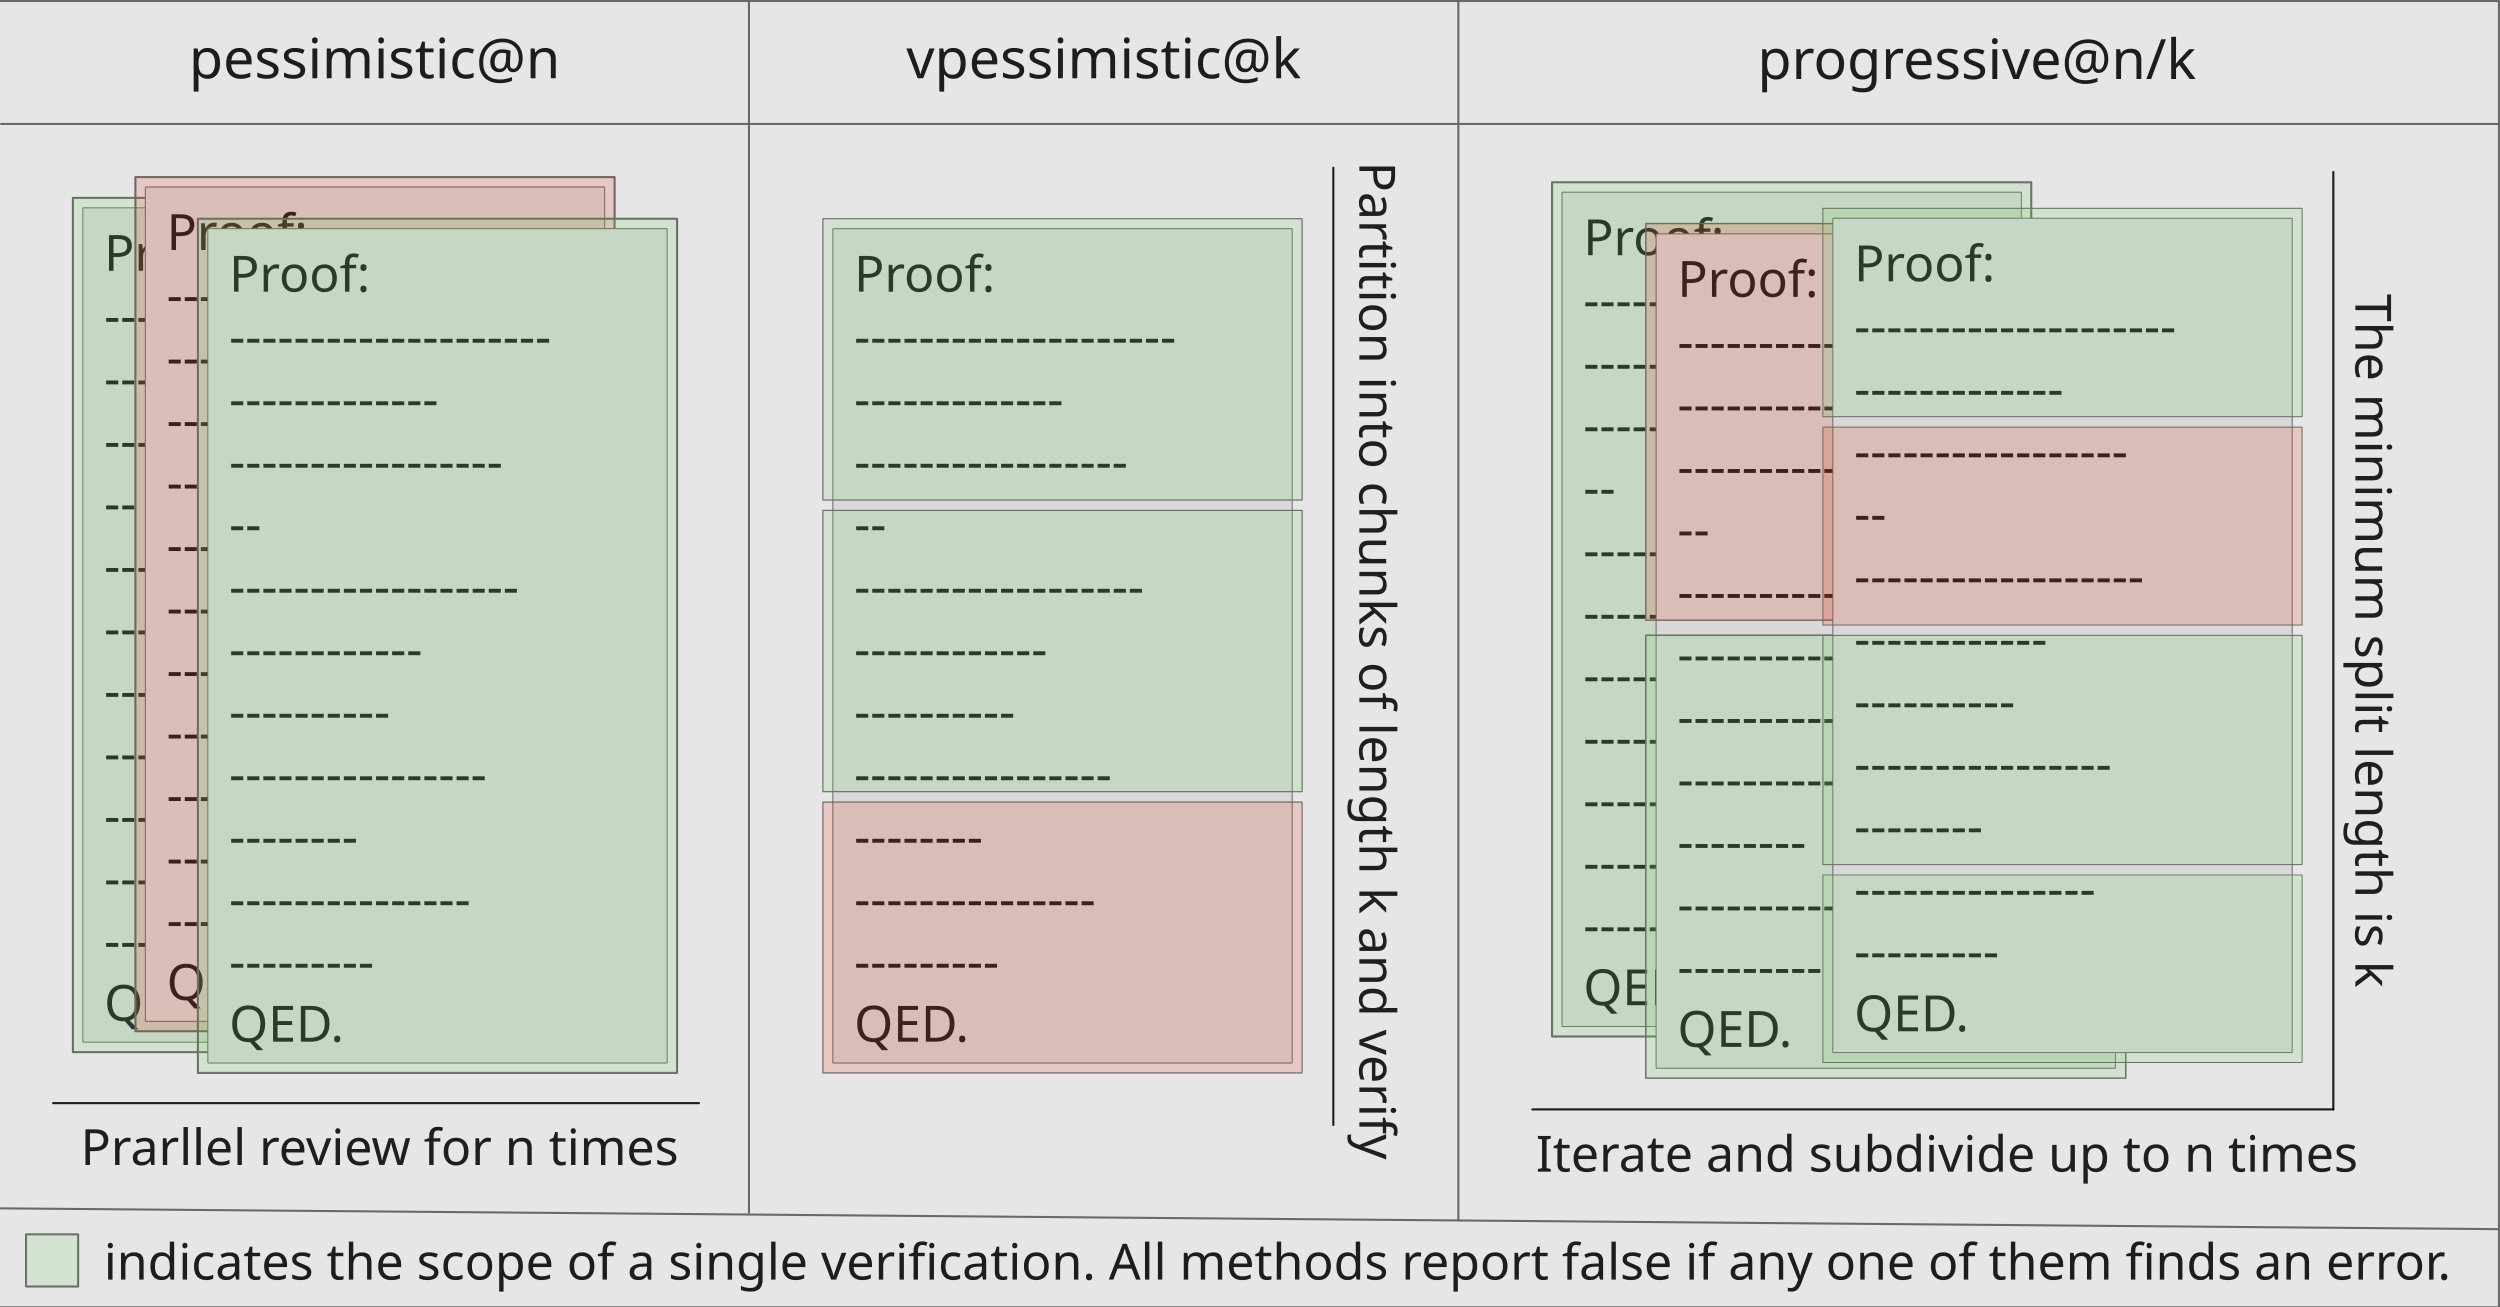
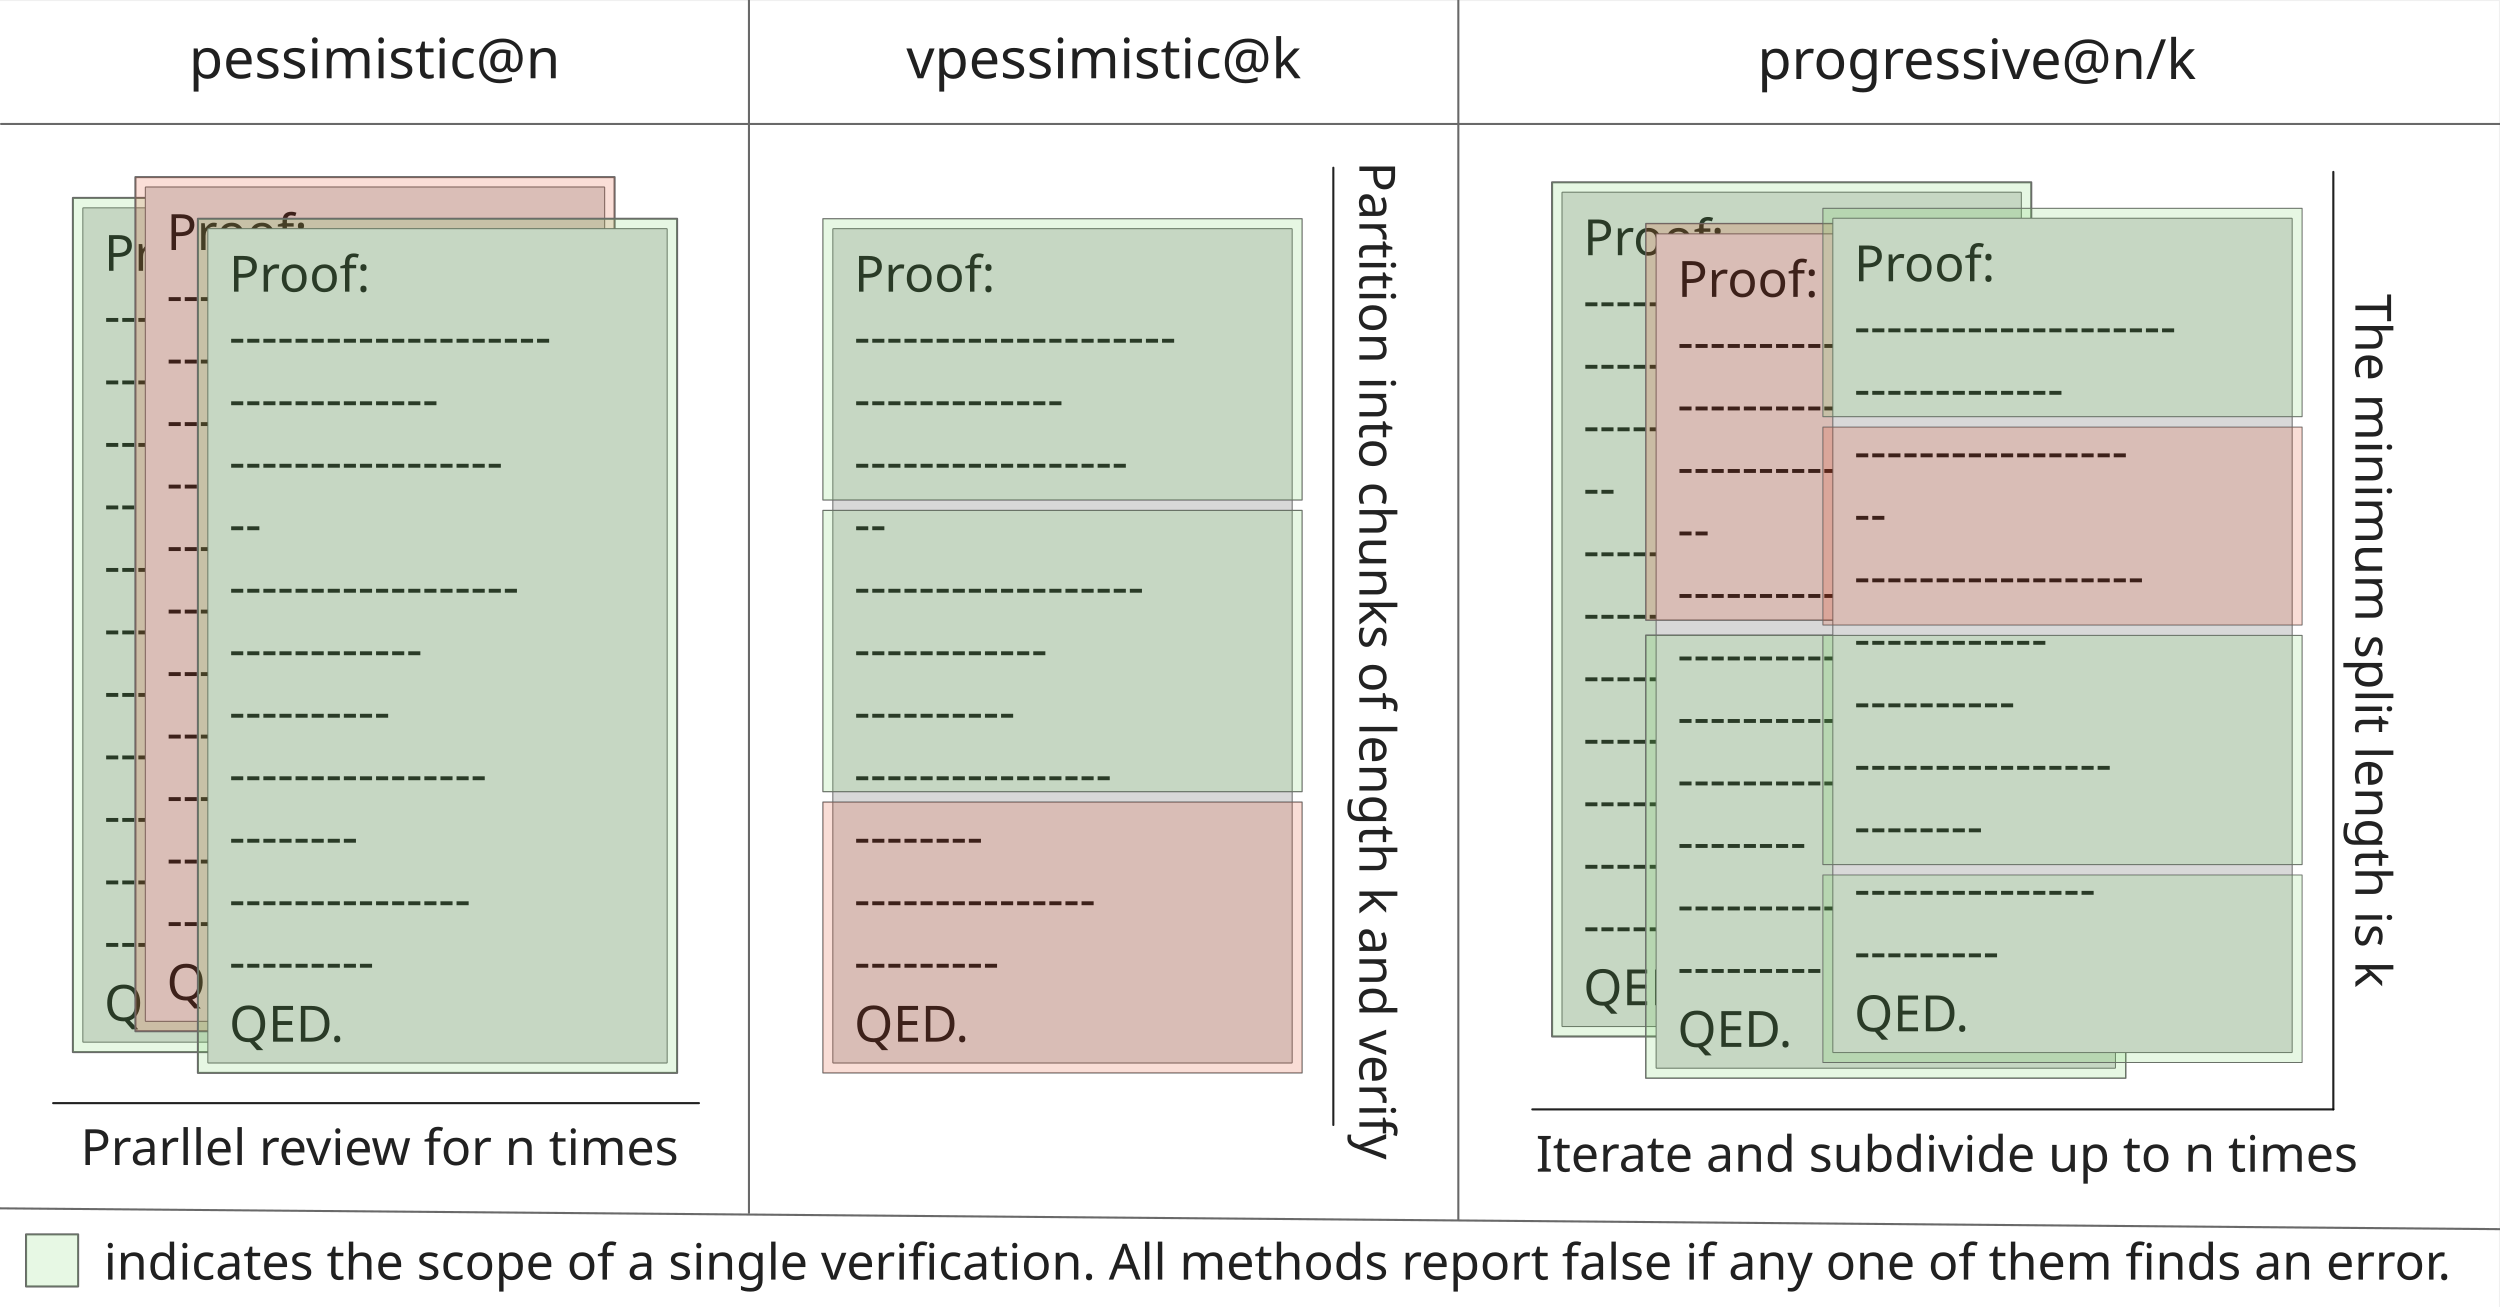
<svg xmlns="http://www.w3.org/2000/svg" width="1200" height="627" viewBox="0 0 1200 627" version="1.1" id="svg1">
  <defs id="defs1" />
  <g id="layer1">
-     <rect style="fill:#858585;fill-opacity:0.086;fill-rule:evenodd;stroke:#696969;stroke-linecap:round;stroke-linejoin:round;stroke-opacity:1;paint-order:stroke markers fill" id="rect1" width="1200" height="627" x="-0.5" y="0.5" />
+     <rect style="fill:#ffffff;fill-opacity:1;fill-rule:evenodd;stroke:none;paint-order:stroke markers fill" id="rect1" width="1200" height="627" x="-0.5" y="0.5" />
    <path style="fill:#858585;fill-opacity:0.213;fill-rule:evenodd;stroke:#696969;stroke-linecap:round;stroke-linejoin:round;stroke-opacity:1;paint-order:stroke markers fill" d="m 0.5,59.5 h 1200" id="path1" />
    <text xml:space="preserve" style="font-size:26.667px;font-family:'Maple Mono CN';-inkscape-font-specification:'Maple Mono CN';text-align:start;writing-mode:lr-tb;direction:ltr;text-anchor:start;fill:#858585;fill-opacity:0.213;fill-rule:evenodd;stroke:#696969;stroke-linecap:round;stroke-linejoin:round;stroke-opacity:1;paint-order:stroke markers fill" x="90.693" y="37.56" id="text1">
      <tspan id="tspan1" x="90.693" y="37.56" style="font-style:normal;font-variant:normal;font-weight:normal;font-stretch:normal;font-size:26.667px;font-family:'Fira Sans';-inkscape-font-specification:'Fira Sans';fill:#000000;fill-opacity:0.873;stroke:none">pessimistic@n</tspan>
    </text>
    <text xml:space="preserve" style="font-style:normal;font-variant:normal;font-weight:normal;font-stretch:normal;font-size:26.667px;font-family:'Fira Sans';-inkscape-font-specification:'Fira Sans';text-align:start;writing-mode:lr-tb;direction:ltr;text-anchor:start;fill:#000000;fill-opacity:0.873;fill-rule:evenodd;stroke:none;stroke-linecap:round;stroke-linejoin:round;stroke-opacity:1;paint-order:stroke markers fill" x="435.053" y="37.56" id="text2">
      <tspan id="tspan2" x="435.053" y="37.56">vpessimistic@k</tspan>
    </text>
    <text xml:space="preserve" style="font-style:normal;font-variant:normal;font-weight:normal;font-stretch:normal;font-size:26.667px;font-family:'Fira Sans';-inkscape-font-specification:'Fira Sans';text-align:start;writing-mode:lr-tb;direction:ltr;text-anchor:start;fill:#000000;fill-opacity:0.873;fill-rule:evenodd;stroke:none;stroke-linecap:round;stroke-linejoin:round;stroke-opacity:1;paint-order:stroke markers fill" x="843.587" y="37.92" id="text3">
      <tspan id="tspan3" x="843.587" y="37.92">progressive@n/k</tspan>
    </text>
    <path style="fill:none;fill-opacity:0.873;fill-rule:evenodd;stroke:#696969;stroke-linecap:round;stroke-linejoin:round;stroke-opacity:1;paint-order:stroke markers fill" d="M 1200,590 0,580" id="path3" />
    <rect style="fill:#70d45e;fill-opacity:0.167;fill-rule:evenodd;stroke:#696969;stroke-linecap:round;stroke-linejoin:round;stroke-opacity:1;paint-order:stroke markers fill" id="rect4" width="25" height="25" x="12.5" y="592.5" />
    <text xml:space="preserve" style="font-style:normal;font-variant:normal;font-weight:normal;font-stretch:normal;font-size:24px;font-family:'Fira Sans';-inkscape-font-specification:'Fira Sans';text-align:start;writing-mode:lr-tb;direction:ltr;text-anchor:start;fill:none;fill-opacity:0.873;fill-rule:evenodd;stroke:#696969;stroke-linecap:round;stroke-linejoin:round;stroke-opacity:1;paint-order:stroke markers fill" x="49.852" y="614.216" id="text4">
      <tspan id="tspan4" x="49.852" y="614.216" style="font-size:24px;fill:#000000;fill-opacity:0.873;stroke:none">indicates the scope of a single verification. All methods report false if any one of them finds an error.</tspan>
    </text>
    <g id="g18">
      <rect style="fill:#d8d8d8;fill-opacity:1;fill-rule:evenodd;stroke:#696969;stroke-width:0.976;stroke-linecap:round;stroke-linejoin:round;stroke-opacity:1;paint-order:stroke markers fill" id="rect5" width="220" height="400" x="40" y="100" />
      <text xml:space="preserve" style="font-style:normal;font-variant:normal;font-weight:normal;font-stretch:normal;font-size:24px;font-family:'Fira Sans';-inkscape-font-specification:'Fira Sans';text-align:start;writing-mode:lr-tb;direction:ltr;text-anchor:start;fill:#afafaf;fill-opacity:0.167;fill-rule:evenodd;stroke:#696969;stroke-linecap:round;stroke-linejoin:round;stroke-opacity:1;paint-order:stroke markers fill" x="50" y="130" id="text5">
        <tspan id="tspan5" x="50" y="130" style="fill:#000000;fill-opacity:0.87;stroke:none">Proof:</tspan>
        <tspan x="50" y="160" style="fill:#000000;fill-opacity:0.87;stroke:none" id="tspan6">--------------------</tspan>
        <tspan x="50" y="190" style="fill:#000000;fill-opacity:0.87;stroke:none" id="tspan7">-------------</tspan>
        <tspan x="50" y="220" style="fill:#000000;fill-opacity:0.87;stroke:none" id="tspan8">-----------------</tspan>
        <tspan x="50" y="250" style="fill:#000000;fill-opacity:0.87;stroke:none" id="tspan9">--</tspan>
        <tspan x="50" y="280" style="fill:#000000;fill-opacity:0.87;stroke:none" id="tspan10">------------------</tspan>
        <tspan x="50" y="310" style="fill:#000000;fill-opacity:0.87;stroke:none" id="tspan11">------------</tspan>
        <tspan x="50" y="340" style="fill:#000000;fill-opacity:0.87;stroke:none" id="tspan12">----------</tspan>
        <tspan x="50" y="370" style="fill:#000000;fill-opacity:0.87;stroke:none" id="tspan13">----------------</tspan>
        <tspan x="50" y="400" style="fill:#000000;fill-opacity:0.87;stroke:none" id="tspan14">--------</tspan>
        <tspan x="50" y="430" style="fill:#000000;fill-opacity:0.87;stroke:none" id="tspan15">---------------</tspan>
        <tspan x="50" y="460" style="fill:#000000;fill-opacity:0.87;stroke:none" id="tspan16">---------</tspan>
        <tspan x="50" y="490" style="fill:#000000;fill-opacity:0.87;stroke:none" id="tspan17">QED.</tspan>
      </text>
    </g>
    <rect style="fill:#6ed35d;fill-opacity:0.167;fill-rule:evenodd;stroke:#696969;stroke-linecap:round;stroke-linejoin:round;stroke-opacity:1;paint-order:stroke markers fill" id="rect17" width="230" height="410" x="35" y="95" />
    <g id="g18-6" transform="translate(30,-10)">
      <rect style="fill:#d8d8d8;fill-opacity:1;fill-rule:evenodd;stroke:#696969;stroke-width:0.976;stroke-linecap:round;stroke-linejoin:round;stroke-opacity:1;paint-order:stroke markers fill" id="rect5-4" width="220" height="400" x="40" y="100" />
      <text xml:space="preserve" style="font-style:normal;font-variant:normal;font-weight:normal;font-stretch:normal;font-size:24px;font-family:'Fira Sans';-inkscape-font-specification:'Fira Sans';text-align:start;writing-mode:lr-tb;direction:ltr;text-anchor:start;fill:#afafaf;fill-opacity:0.167;fill-rule:evenodd;stroke:#696969;stroke-linecap:round;stroke-linejoin:round;stroke-opacity:1;paint-order:stroke markers fill" x="50" y="130" id="text5-0">
        <tspan id="tspan5-8" x="50" y="130" style="fill:#000000;fill-opacity:0.87;stroke:none">Proof:</tspan>
        <tspan x="50" y="160" style="fill:#000000;fill-opacity:0.87;stroke:none" id="tspan6-2">--------------------</tspan>
        <tspan x="50" y="190" style="fill:#000000;fill-opacity:0.87;stroke:none" id="tspan7-0">-------------</tspan>
        <tspan x="50" y="220" style="fill:#000000;fill-opacity:0.87;stroke:none" id="tspan8-6">-----------------</tspan>
        <tspan x="50" y="250" style="fill:#000000;fill-opacity:0.87;stroke:none" id="tspan9-0">--</tspan>
        <tspan x="50" y="280" style="fill:#000000;fill-opacity:0.87;stroke:none" id="tspan10-7">------------------</tspan>
        <tspan x="50" y="310" style="fill:#000000;fill-opacity:0.87;stroke:none" id="tspan11-2">------------</tspan>
        <tspan x="50" y="340" style="fill:#000000;fill-opacity:0.87;stroke:none" id="tspan12-9">----------</tspan>
        <tspan x="50" y="370" style="fill:#000000;fill-opacity:0.87;stroke:none" id="tspan13-8">----------------</tspan>
        <tspan x="50" y="400" style="fill:#000000;fill-opacity:0.87;stroke:none" id="tspan14-1">--------</tspan>
        <tspan x="50" y="430" style="fill:#000000;fill-opacity:0.87;stroke:none" id="tspan15-1">---------------</tspan>
        <tspan x="50" y="460" style="fill:#000000;fill-opacity:0.87;stroke:none" id="tspan16-6">---------</tspan>
        <tspan x="50" y="490" style="fill:#000000;fill-opacity:0.87;stroke:none" id="tspan17-1">QED.</tspan>
      </text>
    </g>
    <rect style="fill:#e03c17;fill-opacity:0.17;fill-rule:evenodd;stroke:#696969;stroke-linecap:round;stroke-linejoin:round;stroke-opacity:1;paint-order:stroke markers fill" id="rect17-1" width="230" height="410" x="65" y="85" />
    <g id="g18-0" transform="translate(60,10)">
      <rect style="fill:#d8d8d8;fill-opacity:1;fill-rule:evenodd;stroke:#696969;stroke-width:0.976;stroke-linecap:round;stroke-linejoin:round;stroke-opacity:1;paint-order:stroke markers fill" id="rect5-0" width="220" height="400" x="40" y="100" />
      <text xml:space="preserve" style="font-style:normal;font-variant:normal;font-weight:normal;font-stretch:normal;font-size:24px;font-family:'Fira Sans';-inkscape-font-specification:'Fira Sans';text-align:start;writing-mode:lr-tb;direction:ltr;text-anchor:start;fill:#afafaf;fill-opacity:0.167;fill-rule:evenodd;stroke:#696969;stroke-linecap:round;stroke-linejoin:round;stroke-opacity:1;paint-order:stroke markers fill" x="50" y="130" id="text5-8">
        <tspan id="tspan5-3" x="50" y="130" style="fill:#000000;fill-opacity:0.87;stroke:none">Proof:</tspan>
        <tspan x="50" y="160" style="fill:#000000;fill-opacity:0.87;stroke:none" id="tspan6-7">--------------------</tspan>
        <tspan x="50" y="190" style="fill:#000000;fill-opacity:0.87;stroke:none" id="tspan7-01">-------------</tspan>
        <tspan x="50" y="220" style="fill:#000000;fill-opacity:0.87;stroke:none" id="tspan8-3">-----------------</tspan>
        <tspan x="50" y="250" style="fill:#000000;fill-opacity:0.87;stroke:none" id="tspan9-4">--</tspan>
        <tspan x="50" y="280" style="fill:#000000;fill-opacity:0.87;stroke:none" id="tspan10-3">------------------</tspan>
        <tspan x="50" y="310" style="fill:#000000;fill-opacity:0.87;stroke:none" id="tspan11-7">------------</tspan>
        <tspan x="50" y="340" style="fill:#000000;fill-opacity:0.87;stroke:none" id="tspan12-7">----------</tspan>
        <tspan x="50" y="370" style="fill:#000000;fill-opacity:0.87;stroke:none" id="tspan13-5">----------------</tspan>
        <tspan x="50" y="400" style="fill:#000000;fill-opacity:0.87;stroke:none" id="tspan14-12">--------</tspan>
        <tspan x="50" y="430" style="fill:#000000;fill-opacity:0.87;stroke:none" id="tspan15-6">---------------</tspan>
        <tspan x="50" y="460" style="fill:#000000;fill-opacity:0.87;stroke:none" id="tspan16-65">---------</tspan>
        <tspan x="50" y="490" style="fill:#000000;fill-opacity:0.87;stroke:none" id="tspan17-4">QED.</tspan>
      </text>
    </g>
    <rect style="fill:#70d45e;fill-opacity:0.173;fill-rule:evenodd;stroke:#696969;stroke-linecap:round;stroke-linejoin:round;stroke-opacity:1;paint-order:stroke markers fill" id="rect17-17" width="230" height="410" x="95" y="105" />
    <g id="g18-0-8" transform="translate(710,-7.499992)">
      <rect style="fill:#d8d8d8;fill-opacity:1;fill-rule:evenodd;stroke:#696969;stroke-width:0.976;stroke-linecap:round;stroke-linejoin:round;stroke-opacity:1;paint-order:stroke markers fill" id="rect5-0-1" width="220" height="400" x="40" y="100" />
      <text xml:space="preserve" style="font-style:normal;font-variant:normal;font-weight:normal;font-stretch:normal;font-size:24px;font-family:'Fira Sans';-inkscape-font-specification:'Fira Sans';text-align:start;writing-mode:lr-tb;direction:ltr;text-anchor:start;fill:#afafaf;fill-opacity:0.167;fill-rule:evenodd;stroke:#696969;stroke-linecap:round;stroke-linejoin:round;stroke-opacity:1;paint-order:stroke markers fill" x="50" y="130" id="text5-8-2">
        <tspan id="tspan5-3-8" x="50" y="130" style="fill:#000000;fill-opacity:0.87;stroke:none">Proof:</tspan>
        <tspan x="50" y="160" style="fill:#000000;fill-opacity:0.87;stroke:none" id="tspan6-7-3">--------------------</tspan>
        <tspan x="50" y="190" style="fill:#000000;fill-opacity:0.87;stroke:none" id="tspan7-01-9">-------------</tspan>
        <tspan x="50" y="220" style="fill:#000000;fill-opacity:0.87;stroke:none" id="tspan8-3-9">-----------------</tspan>
        <tspan x="50" y="250" style="fill:#000000;fill-opacity:0.87;stroke:none" id="tspan9-4-9">--</tspan>
        <tspan x="50" y="280" style="fill:#000000;fill-opacity:0.87;stroke:none" id="tspan10-3-6">------------------</tspan>
        <tspan x="50" y="310" style="fill:#000000;fill-opacity:0.87;stroke:none" id="tspan11-7-1">------------</tspan>
        <tspan x="50" y="340" style="fill:#000000;fill-opacity:0.87;stroke:none" id="tspan12-7-7">----------</tspan>
        <tspan x="50" y="370" style="fill:#000000;fill-opacity:0.87;stroke:none" id="tspan13-5-3">----------------</tspan>
        <tspan x="50" y="400" style="fill:#000000;fill-opacity:0.87;stroke:none" id="tspan14-12-9">--------</tspan>
        <tspan x="50" y="430" style="fill:#000000;fill-opacity:0.87;stroke:none" id="tspan15-6-8">---------------</tspan>
        <tspan x="50" y="460" style="fill:#000000;fill-opacity:0.87;stroke:none" id="tspan16-65-4">---------</tspan>
        <tspan x="50" y="490" style="fill:#000000;fill-opacity:0.87;stroke:none" id="tspan17-4-0">QED.</tspan>
      </text>
    </g>
    <rect style="fill:#70d45e;fill-opacity:0.173;fill-rule:evenodd;stroke:#696969;stroke-linecap:round;stroke-linejoin:round;stroke-opacity:1;paint-order:stroke markers fill" id="rect17-17-63" width="230" height="410" x="745" y="87.5" />
    <g id="g18-0-4" transform="translate(755.1781,12.5)">
      <rect style="fill:#d8d8d8;fill-opacity:1;fill-rule:evenodd;stroke:#696969;stroke-width:0.976;stroke-linecap:round;stroke-linejoin:round;stroke-opacity:1;paint-order:stroke markers fill" id="rect5-0-9" width="220" height="400" x="40" y="100" />
      <text xml:space="preserve" style="font-style:normal;font-variant:normal;font-weight:normal;font-stretch:normal;font-size:24px;font-family:'Fira Sans';-inkscape-font-specification:'Fira Sans';text-align:start;writing-mode:lr-tb;direction:ltr;text-anchor:start;fill:#afafaf;fill-opacity:0.167;fill-rule:evenodd;stroke:#696969;stroke-linecap:round;stroke-linejoin:round;stroke-opacity:1;paint-order:stroke markers fill" x="50" y="130" id="text5-8-4">
        <tspan id="tspan5-3-1" x="50" y="130" style="fill:#000000;fill-opacity:0.87;stroke:none">Proof:</tspan>
        <tspan x="50" y="160" style="fill:#000000;fill-opacity:0.87;stroke:none" id="tspan6-7-9">--------------------</tspan>
        <tspan x="50" y="190" style="fill:#000000;fill-opacity:0.87;stroke:none" id="tspan7-01-6">-------------</tspan>
        <tspan x="50" y="220" style="fill:#000000;fill-opacity:0.87;stroke:none" id="tspan8-3-7">-----------------</tspan>
        <tspan x="50" y="250" style="fill:#000000;fill-opacity:0.87;stroke:none" id="tspan9-4-0">--</tspan>
        <tspan x="50" y="280" style="fill:#000000;fill-opacity:0.87;stroke:none" id="tspan10-3-9">------------------</tspan>
        <tspan x="50" y="310" style="fill:#000000;fill-opacity:0.87;stroke:none" id="tspan11-7-7">------------</tspan>
        <tspan x="50" y="340" style="fill:#000000;fill-opacity:0.87;stroke:none" id="tspan12-7-3">----------</tspan>
        <tspan x="50" y="370" style="fill:#000000;fill-opacity:0.87;stroke:none" id="tspan13-5-1">----------------</tspan>
        <tspan x="50" y="400" style="fill:#000000;fill-opacity:0.87;stroke:none" id="tspan14-12-5">--------</tspan>
        <tspan x="50" y="430" style="fill:#000000;fill-opacity:0.87;stroke:none" id="tspan15-6-6">---------------</tspan>
        <tspan x="50" y="460" style="fill:#000000;fill-opacity:0.87;stroke:none" id="tspan16-65-45">---------</tspan>
        <tspan x="50" y="490" style="fill:#000000;fill-opacity:0.87;stroke:none" id="tspan17-4-1">QED.</tspan>
      </text>
    </g>
    <rect style="fill:#de3c17;fill-opacity:0.173;fill-rule:evenodd;stroke:#696969;stroke-width:0.682;stroke-linecap:round;stroke-linejoin:round;stroke-opacity:1;paint-order:stroke markers fill" id="rect17-17-2" width="230.356" height="190.356" x="790" y="107.322" />
    <rect style="fill:#70d45e;fill-opacity:0.173;fill-rule:evenodd;stroke:#696969;stroke-width:0.721;stroke-linecap:round;stroke-linejoin:round;stroke-opacity:1;paint-order:stroke markers fill" id="rect17-17-2-3" width="230.365" height="212.591" x="789.995" y="304.909" />
    <g id="g18-0-7" transform="translate(840,5.000008)">
      <rect style="fill:#d8d8d8;fill-opacity:1;fill-rule:evenodd;stroke:#696969;stroke-width:0.976;stroke-linecap:round;stroke-linejoin:round;stroke-opacity:1;paint-order:stroke markers fill" id="rect5-0-96" width="220" height="400" x="40" y="100" />
      <text xml:space="preserve" style="font-style:normal;font-variant:normal;font-weight:normal;font-stretch:normal;font-size:24px;font-family:'Fira Sans';-inkscape-font-specification:'Fira Sans';text-align:start;writing-mode:lr-tb;direction:ltr;text-anchor:start;fill:#afafaf;fill-opacity:0.167;fill-rule:evenodd;stroke:#696969;stroke-linecap:round;stroke-linejoin:round;stroke-opacity:1;paint-order:stroke markers fill" x="50" y="130" id="text5-8-0">
        <tspan id="tspan5-3-12" x="50" y="130" style="fill:#000000;fill-opacity:0.87;stroke:none">Proof:</tspan>
        <tspan x="50" y="160" style="fill:#000000;fill-opacity:0.87;stroke:none" id="tspan6-7-32">--------------------</tspan>
        <tspan x="50" y="190" style="fill:#000000;fill-opacity:0.87;stroke:none" id="tspan7-01-11">-------------</tspan>
        <tspan x="50" y="220" style="fill:#000000;fill-opacity:0.87;stroke:none" id="tspan8-3-0">-----------------</tspan>
        <tspan x="50" y="250" style="fill:#000000;fill-opacity:0.87;stroke:none" id="tspan9-4-1">--</tspan>
        <tspan x="50" y="280" style="fill:#000000;fill-opacity:0.87;stroke:none" id="tspan10-3-3">------------------</tspan>
        <tspan x="50" y="310" style="fill:#000000;fill-opacity:0.87;stroke:none" id="tspan11-7-8">------------</tspan>
        <tspan x="50" y="340" style="fill:#000000;fill-opacity:0.87;stroke:none" id="tspan12-7-0">----------</tspan>
        <tspan x="50" y="370" style="fill:#000000;fill-opacity:0.87;stroke:none" id="tspan13-5-0">----------------</tspan>
        <tspan x="50" y="400" style="fill:#000000;fill-opacity:0.87;stroke:none" id="tspan14-12-94">--------</tspan>
        <tspan x="50" y="430" style="fill:#000000;fill-opacity:0.87;stroke:none" id="tspan15-6-24">---------------</tspan>
        <tspan x="50" y="460" style="fill:#000000;fill-opacity:0.87;stroke:none" id="tspan16-65-0">---------</tspan>
        <tspan x="50" y="490" style="fill:#000000;fill-opacity:0.87;stroke:none" id="tspan17-4-2">QED.</tspan>
      </text>
    </g>
    <rect style="fill:#70d45e;fill-opacity:0.173;fill-rule:evenodd;stroke:#696969;stroke-width:0.494;stroke-linecap:round;stroke-linejoin:round;stroke-opacity:1;paint-order:stroke markers fill" id="rect17-17-9" width="230" height="100" x="875" y="100" />
    <rect style="fill:#de3c17;fill-opacity:0.173;fill-rule:evenodd;stroke:#696969;stroke-width:0.481;stroke-linecap:round;stroke-linejoin:round;stroke-opacity:1;paint-order:stroke markers fill" id="rect17-17-9-6" width="230" height="95" x="875" y="205" />
    <rect style="fill:#70d45e;fill-opacity:0.173;fill-rule:evenodd;stroke:#696969;stroke-width:0.518;stroke-linecap:round;stroke-linejoin:round;stroke-opacity:1;paint-order:stroke markers fill" id="rect17-17-9-0" width="230" height="110" x="875" y="305" />
    <rect style="fill:#70d45e;fill-opacity:0.173;fill-rule:evenodd;stroke:#696969;stroke-width:0.469;stroke-linecap:round;stroke-linejoin:round;stroke-opacity:1;paint-order:stroke markers fill" id="rect17-17-9-5" width="230" height="90" x="875" y="420" />
    <g id="g18-0-6" transform="translate(360,10)">
      <rect style="fill:#d8d8d8;fill-opacity:1;fill-rule:evenodd;stroke:#696969;stroke-width:0.976;stroke-linecap:round;stroke-linejoin:round;stroke-opacity:1;paint-order:stroke markers fill" id="rect5-0-0" width="220" height="400" x="40" y="100" />
      <text xml:space="preserve" style="font-style:normal;font-variant:normal;font-weight:normal;font-stretch:normal;font-size:24px;font-family:'Fira Sans';-inkscape-font-specification:'Fira Sans';text-align:start;writing-mode:lr-tb;direction:ltr;text-anchor:start;fill:#afafaf;fill-opacity:0.167;fill-rule:evenodd;stroke:#696969;stroke-linecap:round;stroke-linejoin:round;stroke-opacity:1;paint-order:stroke markers fill" x="50" y="130" id="text5-8-3">
        <tspan id="tspan5-3-2" x="50" y="130" style="fill:#000000;fill-opacity:0.87;stroke:none">Proof:</tspan>
        <tspan x="50" y="160" style="fill:#000000;fill-opacity:0.87;stroke:none" id="tspan6-7-2">--------------------</tspan>
        <tspan x="50" y="190" style="fill:#000000;fill-opacity:0.87;stroke:none" id="tspan7-01-1">-------------</tspan>
        <tspan x="50" y="220" style="fill:#000000;fill-opacity:0.87;stroke:none" id="tspan8-3-4">-----------------</tspan>
        <tspan x="50" y="250" style="fill:#000000;fill-opacity:0.87;stroke:none" id="tspan9-4-7">--</tspan>
        <tspan x="50" y="280" style="fill:#000000;fill-opacity:0.87;stroke:none" id="tspan10-3-7">------------------</tspan>
        <tspan x="50" y="310" style="fill:#000000;fill-opacity:0.87;stroke:none" id="tspan11-7-0">------------</tspan>
        <tspan x="50" y="340" style="fill:#000000;fill-opacity:0.87;stroke:none" id="tspan12-7-9">----------</tspan>
        <tspan x="50" y="370" style="fill:#000000;fill-opacity:0.87;stroke:none" id="tspan13-5-5">----------------</tspan>
        <tspan x="50" y="400" style="fill:#000000;fill-opacity:0.87;stroke:none" id="tspan14-12-7">--------</tspan>
        <tspan x="50" y="430" style="fill:#000000;fill-opacity:0.87;stroke:none" id="tspan15-6-2">---------------</tspan>
        <tspan x="50" y="460" style="fill:#000000;fill-opacity:0.87;stroke:none" id="tspan16-65-9">---------</tspan>
        <tspan x="50" y="490" style="fill:#000000;fill-opacity:0.87;stroke:none" id="tspan17-4-7">QED.</tspan>
      </text>
    </g>
    <rect style="fill:#70d45e;fill-opacity:0.173;fill-rule:evenodd;stroke:#696969;stroke-width:0.574;stroke-linecap:round;stroke-linejoin:round;stroke-opacity:1;paint-order:stroke markers fill" id="rect17-17-6" width="230" height="135" x="395" y="105" />
    <rect style="fill:#70d45e;fill-opacity:0.173;fill-rule:evenodd;stroke:#696969;stroke-width:0.574;stroke-linecap:round;stroke-linejoin:round;stroke-opacity:1;paint-order:stroke markers fill" id="rect17-17-6-1" width="230" height="135" x="395" y="245" />
    <rect style="fill:#de3c17;fill-opacity:0.173;fill-rule:evenodd;stroke:#696969;stroke-width:0.563;stroke-linecap:round;stroke-linejoin:round;stroke-opacity:1;paint-order:stroke markers fill" id="rect17-17-6-4" width="230.011" height="130.011" x="394.995" y="384.995" />
    <path style="fill:none;fill-opacity:0.17;fill-rule:evenodd;stroke:#000000;stroke-linecap:round;stroke-linejoin:round;stroke-opacity:0.87;paint-order:stroke markers fill" d="m 25.5,529.5 h 310" id="path18" />
    <text xml:space="preserve" style="font-style:normal;font-variant:normal;font-weight:normal;font-stretch:normal;font-size:24px;font-family:'Fira Sans';-inkscape-font-specification:'Fira Sans';text-align:start;writing-mode:lr-tb;direction:ltr;text-anchor:start;fill:#040404;fill-opacity:0.902;fill-rule:evenodd;stroke:none;stroke-linecap:round;stroke-linejoin:round;stroke-opacity:1;paint-order:stroke markers fill" x="38.688" y="559.216" id="text18">
      <tspan id="tspan18" x="38.688" y="559.216" style="fill:#000000;fill-opacity:0.87">Prarllel review for n times</tspan>
    </text>
    <path style="fill:none;fill-opacity:0.894;fill-rule:evenodd;stroke:#696969;stroke-linecap:round;stroke-linejoin:round;stroke-opacity:1;paint-order:stroke markers fill" d="M 359.5,-0.817 V 582.183" id="path20" />
    <path style="fill:none;fill-opacity:0.173;fill-rule:evenodd;stroke:#000000;stroke-width:1.01;stroke-linecap:round;stroke-linejoin:round;stroke-opacity:0.87;paint-order:stroke markers fill" d="M 640,80.511 V 539.989" id="path21" />
    <text xml:space="preserve" style="font-style:normal;font-variant:normal;font-weight:normal;font-stretch:normal;font-size:24px;font-family:'Fira Sans';-inkscape-font-specification:'Fira Sans';text-align:start;writing-mode:tb-rl;direction:ltr;text-anchor:start;fill:#000000;fill-opacity:0.867;fill-rule:evenodd;stroke:none;stroke-linecap:round;stroke-linejoin:round;stroke-opacity:0.87;paint-order:stroke markers fill" x="661.812" y="77.6" id="text21">
      <tspan id="tspan21" x="661.812" y="77.6">Partition into chunks of length k and verify </tspan>
    </text>
    <path style="fill:none;fill-opacity:0.867;fill-rule:evenodd;stroke:#686868;stroke-width:1;stroke-linecap:round;stroke-linejoin:round;stroke-opacity:1;paint-order:stroke markers fill" d="M 700,-4.2589438e-4 V 585.5" id="path22" />
    <path style="fill:none;fill-opacity:0.173;fill-rule:evenodd;stroke:#000000;stroke-width:1.019;stroke-linecap:round;stroke-linejoin:round;stroke-opacity:0.873;paint-order:stroke markers fill" d="M 735.513,532.5 H 1119.994" id="path23" />
    <text xml:space="preserve" style="font-style:normal;font-variant:normal;font-weight:normal;font-stretch:normal;font-size:24px;font-family:'Fira Sans';-inkscape-font-specification:'Fira Sans';text-align:start;writing-mode:lr-tb;direction:ltr;text-anchor:start;fill:none;fill-opacity:0.173;fill-rule:evenodd;stroke:#000000;stroke-linecap:round;stroke-linejoin:round;stroke-opacity:0.873;paint-order:stroke markers fill" x="737.224" y="562.388" id="text23">
      <tspan id="tspan23" x="737.224" y="562.388" style="fill:#000000;fill-opacity:0.867;stroke:none">Iterate and subdivide up to n times</tspan>
    </text>
    <path style="fill:none;fill-opacity:0.867;fill-rule:evenodd;stroke:#000000;stroke-width:1.023;stroke-linecap:round;stroke-linejoin:round;stroke-opacity:0.873;paint-order:stroke markers fill" d="M 1120,82.522 V 532.5" id="path24" />
    <text xml:space="preserve" style="font-style:normal;font-variant:normal;font-weight:normal;font-stretch:normal;font-size:24px;font-family:'Fira Sans';-inkscape-font-specification:'Fira Sans';text-align:start;writing-mode:tb-rl;direction:ltr;text-anchor:start;fill:none;fill-opacity:0.867;fill-rule:evenodd;stroke:#000000;stroke-linecap:round;stroke-linejoin:round;stroke-opacity:0.873;paint-order:stroke markers fill" x="1139.896" y="141.1" id="text24">
      <tspan id="tspan24" x="1139.896" y="141.1" style="fill:#000000;fill-opacity:0.867;stroke:none">The minimum split length is k</tspan>
    </text>
  </g>
</svg>
